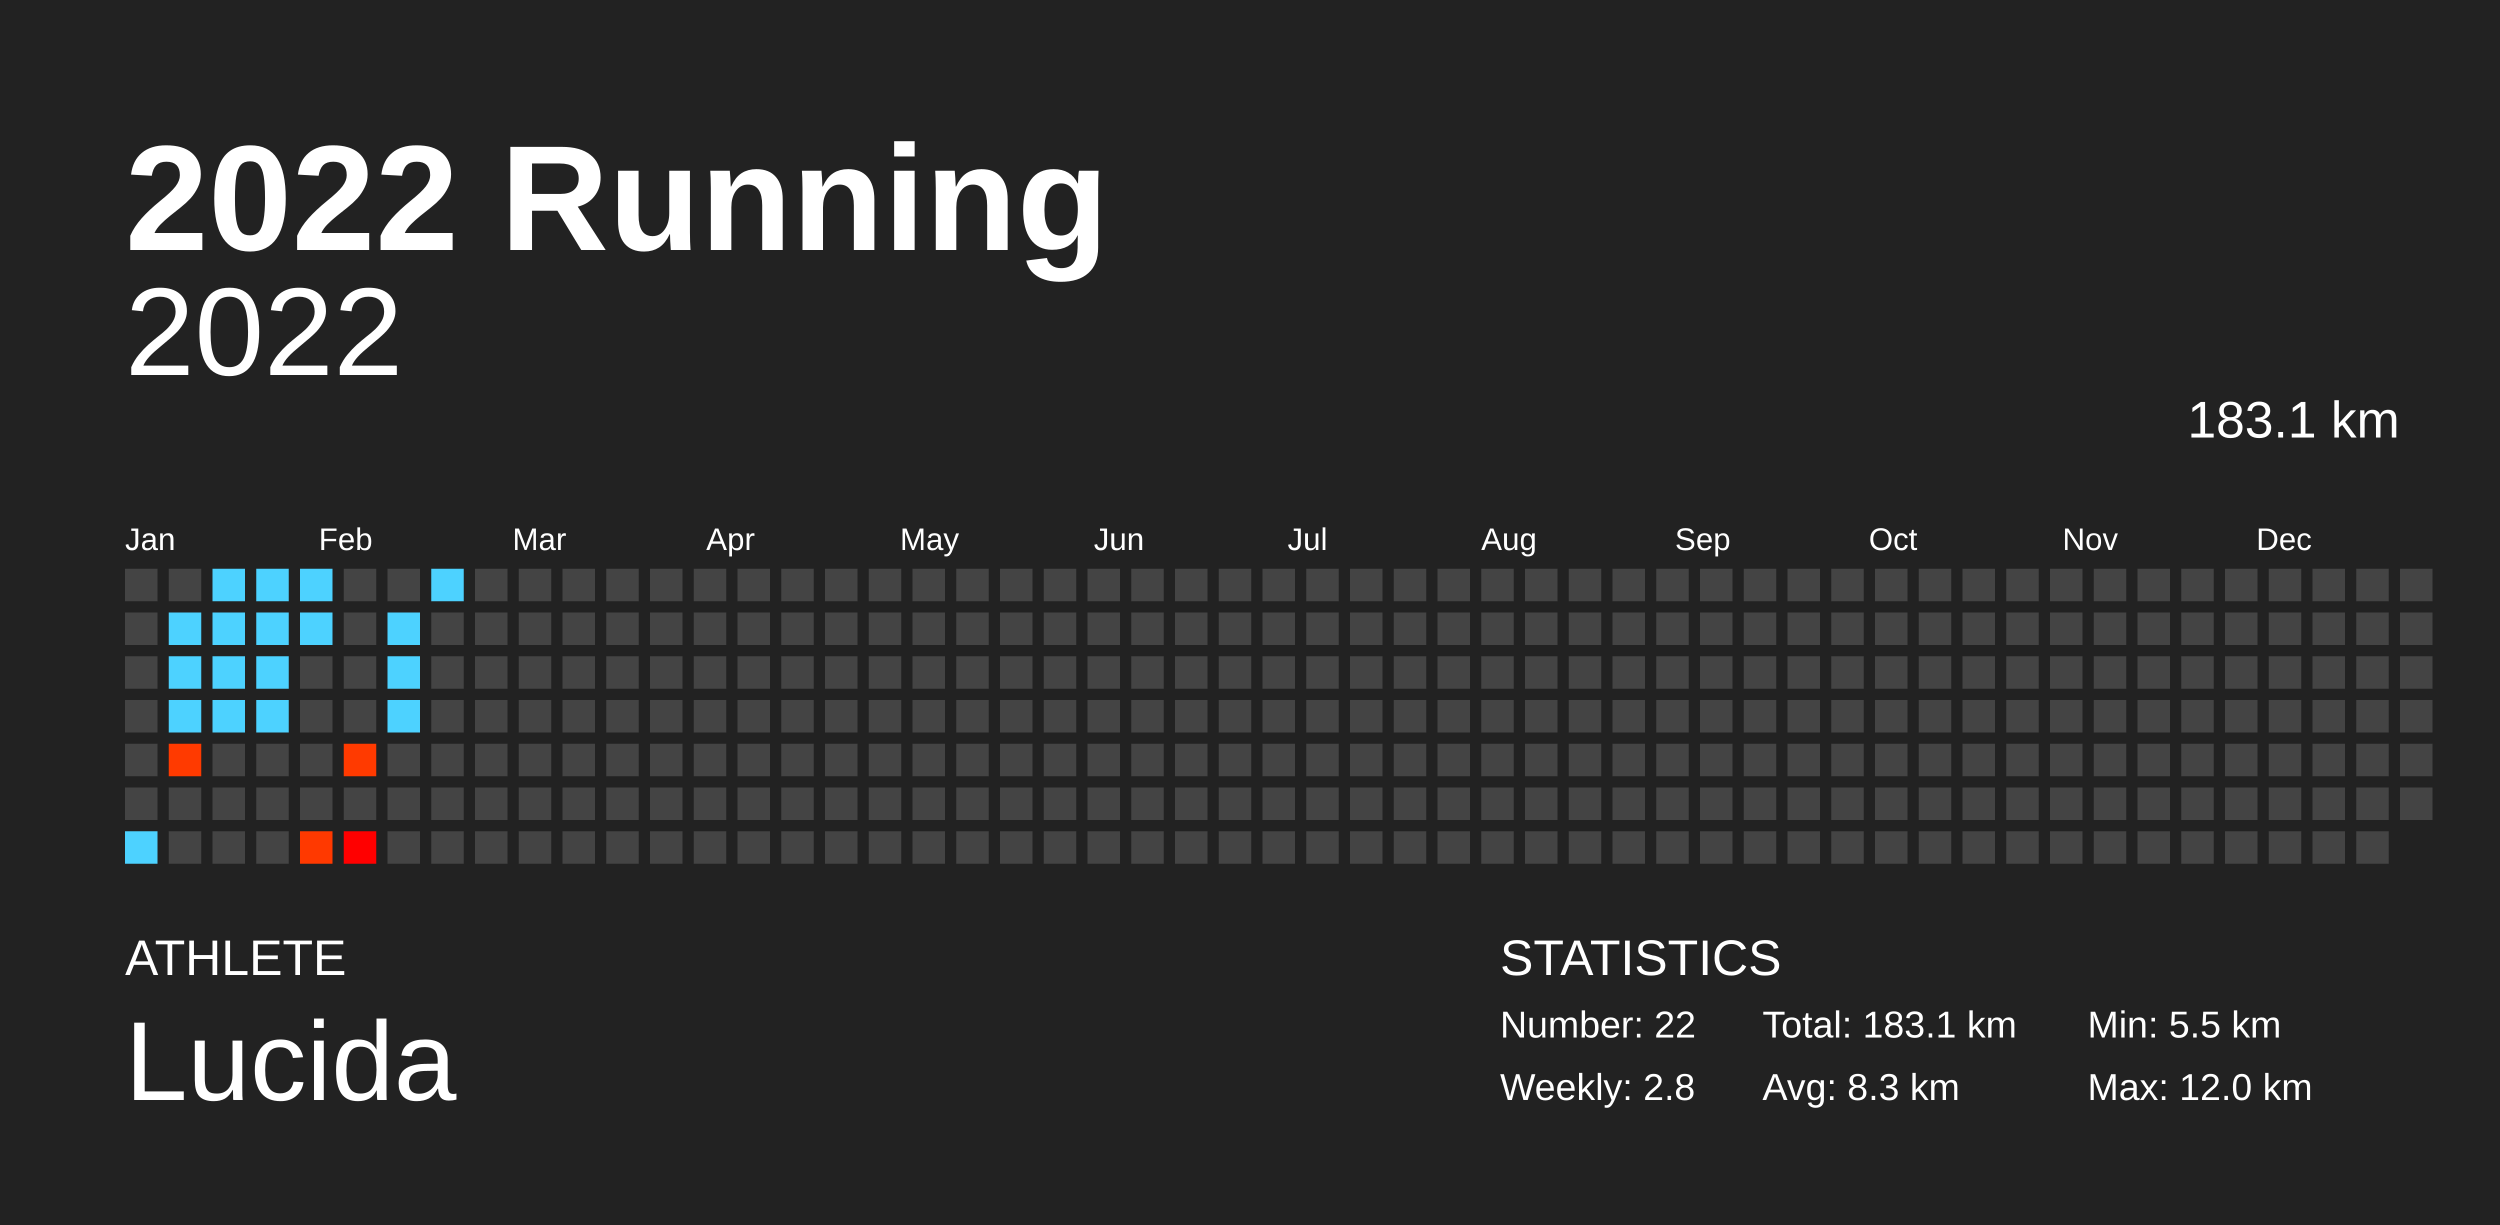
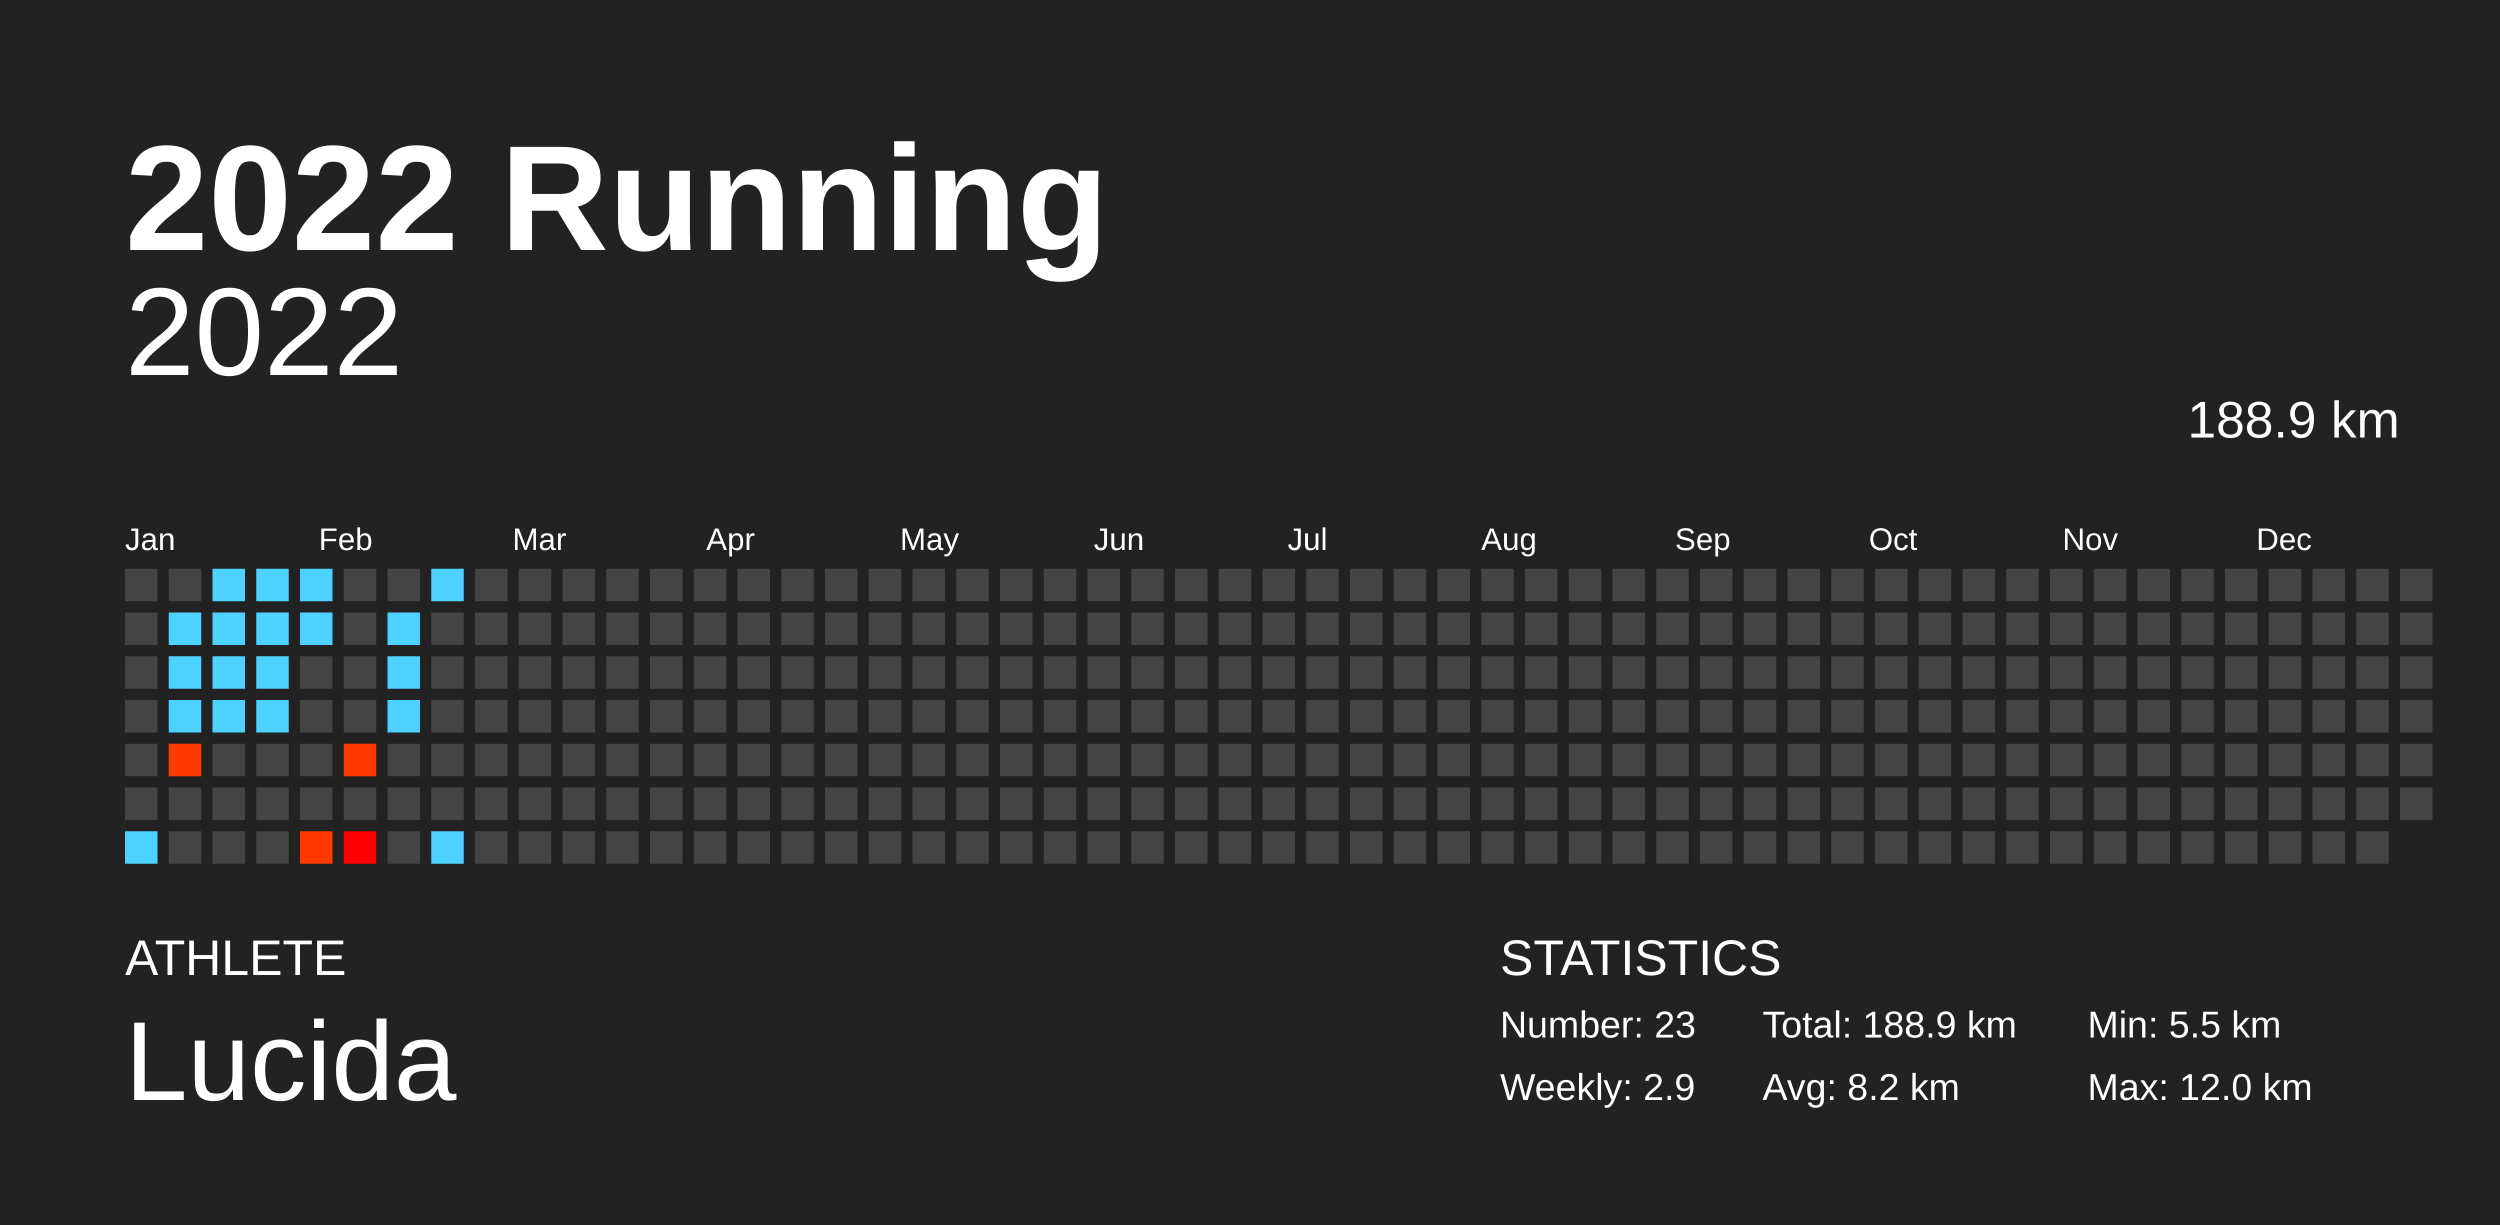
<svg xmlns="http://www.w3.org/2000/svg" baseProfile="full" height="98mm" version="1.1" viewBox="0,0,200,98" width="200mm">
  <defs />
  <rect fill="#222222" height="98" width="200" x="0" y="0" />
  <text fill="#FFFFFF" style="font-size:12px; font-family:Arial; font-weight:bold;" x="10" y="20">2022 Running</text>
  <text fill="#FFFFFF" style="font-size:4px; font-family:Arial" x="10" y="78">ATHLETE</text>
  <text fill="#FFFFFF" style="font-size:9px; font-family:Arial" x="10" y="88">Lucida</text>
  <text fill="#FFFFFF" style="font-size:4px; font-family:Arial" x="120" y="78">STATISTICS</text>
-   <text fill="#FFFFFF" style="font-size:3px; font-family:Arial" x="120" y="83">Number: 22</text>
-   <text fill="#FFFFFF" style="font-size:3px; font-family:Arial" x="120" y="88">Weekly: 2.8</text>
-   <text fill="#FFFFFF" style="font-size:3px; font-family:Arial" x="141" y="83">Total: 183.1 km</text>
-   <text fill="#FFFFFF" style="font-size:3px; font-family:Arial" x="141" y="88">Avg: 8.3 km</text>
+   <text fill="#FFFFFF" style="font-size:3px; font-family:Arial" x="120" y="83">Number: 23</text>
+   <text fill="#FFFFFF" style="font-size:3px; font-family:Arial" x="120" y="88">Weekly: 2.9</text>
+   <text fill="#FFFFFF" style="font-size:3px; font-family:Arial" x="141" y="83">Total: 188.9 km</text>
+   <text fill="#FFFFFF" style="font-size:3px; font-family:Arial" x="141" y="88">Avg: 8.2 km</text>
  <text fill="#FFFFFF" style="font-size:3px; font-family:Arial" x="167" y="83">Min: 5.5 km</text>
  <text fill="#FFFFFF" style="font-size:3px; font-family:Arial" x="167" y="88">Max: 12.0 km</text>
  <text alignment-baseline="hanging" fill="#FFFFFF" style="font-size:10.0px; font-family:Arial;" x="10" y="30">2022</text>
-   <text alignment-baseline="hanging" fill="#FFFFFF" style="font-size:4.125px; font-family:Arial;" x="175" y="35">183.1 km</text>
+   <text alignment-baseline="hanging" fill="#FFFFFF" style="font-size:4.125px; font-family:Arial;" x="175" y="35">188.9 km</text>
  <text fill="#FFFFFF" style="font-size:2.5px; font-family:Arial" x="10.0" y="44">Jan</text>
  <text fill="#FFFFFF" style="font-size:2.5px; font-family:Arial" x="25.5" y="44">Feb</text>
  <text fill="#FFFFFF" style="font-size:2.5px; font-family:Arial" x="41.0" y="44">Mar</text>
  <text fill="#FFFFFF" style="font-size:2.5px; font-family:Arial" x="56.5" y="44">Apr</text>
  <text fill="#FFFFFF" style="font-size:2.5px; font-family:Arial" x="72.0" y="44">May</text>
  <text fill="#FFFFFF" style="font-size:2.5px; font-family:Arial" x="87.5" y="44">Jun</text>
  <text fill="#FFFFFF" style="font-size:2.5px; font-family:Arial" x="103.0" y="44">Jul</text>
  <text fill="#FFFFFF" style="font-size:2.5px; font-family:Arial" x="118.5" y="44">Aug</text>
  <text fill="#FFFFFF" style="font-size:2.5px; font-family:Arial" x="134.0" y="44">Sep</text>
  <text fill="#FFFFFF" style="font-size:2.5px; font-family:Arial" x="149.5" y="44">Oct</text>
  <text fill="#FFFFFF" style="font-size:2.5px; font-family:Arial" x="165.0" y="44">Nov</text>
  <text fill="#FFFFFF" style="font-size:2.5px; font-family:Arial" x="180.5" y="44">Dec</text>
  <rect fill="#444444" height="2.6" width="2.6" x="10.0" y="45.5" />
  <rect fill="#444444" height="2.6" width="2.6" x="10.0" y="49.0" />
  <rect fill="#444444" height="2.6" width="2.6" x="10.0" y="52.5" />
  <rect fill="#444444" height="2.6" width="2.6" x="10.0" y="56.0" />
  <rect fill="#444444" height="2.6" width="2.6" x="10.0" y="59.5" />
  <rect fill="#444444" height="2.6" width="2.6" x="10.0" y="63.0" />
  <rect fill="#4dd2ff" height="2.6" width="2.6" x="10.0" y="66.5" />
  <rect fill="#444444" height="2.6" width="2.6" x="13.5" y="45.5" />
  <rect fill="#4dd2ff" height="2.6" width="2.6" x="13.5" y="49.0" />
  <rect fill="#4dd2ff" height="2.6" width="2.6" x="13.5" y="52.5" />
  <rect fill="#4dd2ff" height="2.6" width="2.6" x="13.5" y="56.0" />
  <rect fill="#ff3a00" height="2.6" width="2.6" x="13.5" y="59.5" />
  <rect fill="#444444" height="2.6" width="2.6" x="13.5" y="63.0" />
  <rect fill="#444444" height="2.6" width="2.6" x="13.5" y="66.5" />
  <rect fill="#4dd2ff" height="2.6" width="2.6" x="17.0" y="45.5" />
  <rect fill="#4dd2ff" height="2.6" width="2.6" x="17.0" y="49.0" />
  <rect fill="#4dd2ff" height="2.6" width="2.6" x="17.0" y="52.5" />
  <rect fill="#4dd2ff" height="2.6" width="2.6" x="17.0" y="56.0" />
  <rect fill="#444444" height="2.6" width="2.6" x="17.0" y="59.5" />
  <rect fill="#444444" height="2.6" width="2.6" x="17.0" y="63.0" />
  <rect fill="#444444" height="2.6" width="2.6" x="17.0" y="66.5" />
  <rect fill="#4dd2ff" height="2.6" width="2.6" x="20.5" y="45.5" />
  <rect fill="#4dd2ff" height="2.6" width="2.6" x="20.5" y="49.0" />
  <rect fill="#4dd2ff" height="2.6" width="2.6" x="20.5" y="52.5" />
  <rect fill="#4dd2ff" height="2.6" width="2.6" x="20.5" y="56.0" />
  <rect fill="#444444" height="2.6" width="2.6" x="20.5" y="59.5" />
  <rect fill="#444444" height="2.6" width="2.6" x="20.5" y="63.0" />
  <rect fill="#444444" height="2.6" width="2.6" x="20.5" y="66.5" />
  <rect fill="#4dd2ff" height="2.6" width="2.6" x="24.0" y="45.5" />
  <rect fill="#4dd2ff" height="2.6" width="2.6" x="24.0" y="49.0" />
  <rect fill="#444444" height="2.6" width="2.6" x="24.0" y="52.5" />
  <rect fill="#444444" height="2.6" width="2.6" x="24.0" y="56.0" />
  <rect fill="#444444" height="2.6" width="2.6" x="24.0" y="59.5" />
  <rect fill="#444444" height="2.6" width="2.6" x="24.0" y="63.0" />
  <rect fill="#ff3900" height="2.6" width="2.6" x="24.0" y="66.5" />
  <rect fill="#444444" height="2.6" width="2.6" x="27.5" y="45.5" />
  <rect fill="#444444" height="2.6" width="2.6" x="27.5" y="49.0" />
  <rect fill="#444444" height="2.6" width="2.6" x="27.5" y="52.5" />
  <rect fill="#444444" height="2.6" width="2.6" x="27.5" y="56.0" />
  <rect fill="#ff3a00" height="2.6" width="2.6" x="27.5" y="59.5" />
  <rect fill="#444444" height="2.6" width="2.6" x="27.5" y="63.0" />
  <rect fill="#ff0000" height="2.6" width="2.6" x="27.5" y="66.5" />
  <rect fill="#444444" height="2.6" width="2.6" x="31.0" y="45.5" />
  <rect fill="#4dd2ff" height="2.6" width="2.6" x="31.0" y="49.0" />
  <rect fill="#4dd2ff" height="2.6" width="2.6" x="31.0" y="52.5" />
  <rect fill="#4dd2ff" height="2.6" width="2.6" x="31.0" y="56.0" />
  <rect fill="#444444" height="2.6" width="2.6" x="31.0" y="59.5" />
  <rect fill="#444444" height="2.6" width="2.6" x="31.0" y="63.0" />
  <rect fill="#444444" height="2.6" width="2.6" x="31.0" y="66.5" />
  <rect fill="#4dd2ff" height="2.6" width="2.6" x="34.5" y="45.5" />
  <rect fill="#444444" height="2.6" width="2.6" x="34.5" y="49.0" />
  <rect fill="#444444" height="2.6" width="2.6" x="34.5" y="52.5" />
  <rect fill="#444444" height="2.6" width="2.6" x="34.5" y="56.0" />
  <rect fill="#444444" height="2.6" width="2.6" x="34.5" y="59.5" />
  <rect fill="#444444" height="2.6" width="2.6" x="34.5" y="63.0" />
-   <rect fill="#444444" height="2.6" width="2.6" x="34.5" y="66.5" />
+   <rect fill="#4dd2ff" height="2.6" width="2.6" x="34.5" y="66.5" />
  <rect fill="#444444" height="2.6" width="2.6" x="38.0" y="45.5" />
  <rect fill="#444444" height="2.6" width="2.6" x="38.0" y="49.0" />
  <rect fill="#444444" height="2.6" width="2.6" x="38.0" y="52.5" />
  <rect fill="#444444" height="2.6" width="2.6" x="38.0" y="56.0" />
  <rect fill="#444444" height="2.6" width="2.6" x="38.0" y="59.5" />
  <rect fill="#444444" height="2.6" width="2.6" x="38.0" y="63.0" />
  <rect fill="#444444" height="2.6" width="2.6" x="38.0" y="66.5" />
  <rect fill="#444444" height="2.6" width="2.6" x="41.5" y="45.5" />
  <rect fill="#444444" height="2.6" width="2.6" x="41.5" y="49.0" />
  <rect fill="#444444" height="2.6" width="2.6" x="41.5" y="52.5" />
  <rect fill="#444444" height="2.6" width="2.6" x="41.5" y="56.0" />
  <rect fill="#444444" height="2.6" width="2.6" x="41.5" y="59.5" />
  <rect fill="#444444" height="2.6" width="2.6" x="41.5" y="63.0" />
  <rect fill="#444444" height="2.6" width="2.6" x="41.5" y="66.5" />
  <rect fill="#444444" height="2.6" width="2.6" x="45.0" y="45.5" />
  <rect fill="#444444" height="2.6" width="2.6" x="45.0" y="49.0" />
  <rect fill="#444444" height="2.6" width="2.6" x="45.0" y="52.5" />
  <rect fill="#444444" height="2.6" width="2.6" x="45.0" y="56.0" />
  <rect fill="#444444" height="2.6" width="2.6" x="45.0" y="59.5" />
  <rect fill="#444444" height="2.6" width="2.6" x="45.0" y="63.0" />
  <rect fill="#444444" height="2.6" width="2.6" x="45.0" y="66.5" />
  <rect fill="#444444" height="2.6" width="2.6" x="48.5" y="45.5" />
  <rect fill="#444444" height="2.6" width="2.6" x="48.5" y="49.0" />
  <rect fill="#444444" height="2.6" width="2.6" x="48.5" y="52.5" />
  <rect fill="#444444" height="2.6" width="2.6" x="48.5" y="56.0" />
  <rect fill="#444444" height="2.6" width="2.6" x="48.5" y="59.5" />
  <rect fill="#444444" height="2.6" width="2.6" x="48.5" y="63.0" />
  <rect fill="#444444" height="2.6" width="2.6" x="48.5" y="66.5" />
  <rect fill="#444444" height="2.6" width="2.6" x="52.0" y="45.5" />
  <rect fill="#444444" height="2.6" width="2.6" x="52.0" y="49.0" />
  <rect fill="#444444" height="2.6" width="2.6" x="52.0" y="52.5" />
  <rect fill="#444444" height="2.6" width="2.6" x="52.0" y="56.0" />
  <rect fill="#444444" height="2.6" width="2.6" x="52.0" y="59.5" />
  <rect fill="#444444" height="2.6" width="2.6" x="52.0" y="63.0" />
  <rect fill="#444444" height="2.6" width="2.6" x="52.0" y="66.5" />
  <rect fill="#444444" height="2.6" width="2.6" x="55.5" y="45.5" />
  <rect fill="#444444" height="2.6" width="2.6" x="55.5" y="49.0" />
  <rect fill="#444444" height="2.6" width="2.6" x="55.5" y="52.5" />
  <rect fill="#444444" height="2.6" width="2.6" x="55.5" y="56.0" />
  <rect fill="#444444" height="2.6" width="2.6" x="55.5" y="59.5" />
  <rect fill="#444444" height="2.6" width="2.6" x="55.5" y="63.0" />
  <rect fill="#444444" height="2.6" width="2.6" x="55.5" y="66.5" />
  <rect fill="#444444" height="2.6" width="2.6" x="59.0" y="45.5" />
  <rect fill="#444444" height="2.6" width="2.6" x="59.0" y="49.0" />
  <rect fill="#444444" height="2.6" width="2.6" x="59.0" y="52.5" />
  <rect fill="#444444" height="2.6" width="2.6" x="59.0" y="56.0" />
  <rect fill="#444444" height="2.6" width="2.6" x="59.0" y="59.5" />
  <rect fill="#444444" height="2.6" width="2.6" x="59.0" y="63.0" />
  <rect fill="#444444" height="2.6" width="2.6" x="59.0" y="66.5" />
  <rect fill="#444444" height="2.6" width="2.6" x="62.5" y="45.5" />
  <rect fill="#444444" height="2.6" width="2.6" x="62.5" y="49.0" />
  <rect fill="#444444" height="2.6" width="2.6" x="62.5" y="52.5" />
  <rect fill="#444444" height="2.6" width="2.6" x="62.5" y="56.0" />
  <rect fill="#444444" height="2.6" width="2.6" x="62.5" y="59.5" />
  <rect fill="#444444" height="2.6" width="2.6" x="62.5" y="63.0" />
  <rect fill="#444444" height="2.6" width="2.6" x="62.5" y="66.5" />
  <rect fill="#444444" height="2.6" width="2.6" x="66.0" y="45.5" />
  <rect fill="#444444" height="2.6" width="2.6" x="66.0" y="49.0" />
  <rect fill="#444444" height="2.6" width="2.6" x="66.0" y="52.5" />
  <rect fill="#444444" height="2.6" width="2.6" x="66.0" y="56.0" />
  <rect fill="#444444" height="2.6" width="2.6" x="66.0" y="59.5" />
  <rect fill="#444444" height="2.6" width="2.6" x="66.0" y="63.0" />
  <rect fill="#444444" height="2.6" width="2.6" x="66.0" y="66.5" />
  <rect fill="#444444" height="2.6" width="2.6" x="69.5" y="45.5" />
  <rect fill="#444444" height="2.6" width="2.6" x="69.5" y="49.0" />
  <rect fill="#444444" height="2.6" width="2.6" x="69.5" y="52.5" />
  <rect fill="#444444" height="2.6" width="2.6" x="69.5" y="56.0" />
  <rect fill="#444444" height="2.6" width="2.6" x="69.5" y="59.5" />
  <rect fill="#444444" height="2.6" width="2.6" x="69.5" y="63.0" />
  <rect fill="#444444" height="2.6" width="2.6" x="69.5" y="66.5" />
  <rect fill="#444444" height="2.6" width="2.6" x="73.0" y="45.5" />
  <rect fill="#444444" height="2.6" width="2.6" x="73.0" y="49.0" />
  <rect fill="#444444" height="2.6" width="2.6" x="73.0" y="52.5" />
  <rect fill="#444444" height="2.6" width="2.6" x="73.0" y="56.0" />
  <rect fill="#444444" height="2.6" width="2.6" x="73.0" y="59.5" />
  <rect fill="#444444" height="2.6" width="2.6" x="73.0" y="63.0" />
  <rect fill="#444444" height="2.6" width="2.6" x="73.0" y="66.5" />
  <rect fill="#444444" height="2.6" width="2.6" x="76.5" y="45.5" />
  <rect fill="#444444" height="2.6" width="2.6" x="76.5" y="49.0" />
  <rect fill="#444444" height="2.6" width="2.6" x="76.5" y="52.5" />
  <rect fill="#444444" height="2.6" width="2.6" x="76.5" y="56.0" />
  <rect fill="#444444" height="2.6" width="2.6" x="76.5" y="59.5" />
  <rect fill="#444444" height="2.6" width="2.6" x="76.5" y="63.0" />
  <rect fill="#444444" height="2.6" width="2.6" x="76.5" y="66.5" />
  <rect fill="#444444" height="2.6" width="2.6" x="80.0" y="45.5" />
  <rect fill="#444444" height="2.6" width="2.6" x="80.0" y="49.0" />
  <rect fill="#444444" height="2.6" width="2.6" x="80.0" y="52.5" />
  <rect fill="#444444" height="2.6" width="2.6" x="80.0" y="56.0" />
  <rect fill="#444444" height="2.6" width="2.6" x="80.0" y="59.5" />
  <rect fill="#444444" height="2.6" width="2.6" x="80.0" y="63.0" />
  <rect fill="#444444" height="2.6" width="2.6" x="80.0" y="66.5" />
  <rect fill="#444444" height="2.6" width="2.6" x="83.5" y="45.5" />
  <rect fill="#444444" height="2.6" width="2.6" x="83.5" y="49.0" />
  <rect fill="#444444" height="2.6" width="2.6" x="83.5" y="52.5" />
  <rect fill="#444444" height="2.6" width="2.6" x="83.5" y="56.0" />
  <rect fill="#444444" height="2.6" width="2.6" x="83.5" y="59.5" />
  <rect fill="#444444" height="2.6" width="2.6" x="83.5" y="63.0" />
  <rect fill="#444444" height="2.6" width="2.6" x="83.5" y="66.5" />
  <rect fill="#444444" height="2.6" width="2.6" x="87.0" y="45.5" />
  <rect fill="#444444" height="2.6" width="2.6" x="87.0" y="49.0" />
  <rect fill="#444444" height="2.6" width="2.6" x="87.0" y="52.5" />
  <rect fill="#444444" height="2.6" width="2.6" x="87.0" y="56.0" />
  <rect fill="#444444" height="2.6" width="2.6" x="87.0" y="59.5" />
  <rect fill="#444444" height="2.6" width="2.6" x="87.0" y="63.0" />
  <rect fill="#444444" height="2.6" width="2.6" x="87.0" y="66.5" />
  <rect fill="#444444" height="2.6" width="2.6" x="90.5" y="45.5" />
  <rect fill="#444444" height="2.6" width="2.6" x="90.5" y="49.0" />
  <rect fill="#444444" height="2.6" width="2.6" x="90.5" y="52.5" />
  <rect fill="#444444" height="2.6" width="2.6" x="90.5" y="56.0" />
  <rect fill="#444444" height="2.6" width="2.6" x="90.5" y="59.5" />
  <rect fill="#444444" height="2.6" width="2.6" x="90.5" y="63.0" />
  <rect fill="#444444" height="2.6" width="2.6" x="90.5" y="66.5" />
  <rect fill="#444444" height="2.6" width="2.6" x="94.0" y="45.5" />
  <rect fill="#444444" height="2.6" width="2.6" x="94.0" y="49.0" />
  <rect fill="#444444" height="2.6" width="2.6" x="94.0" y="52.5" />
  <rect fill="#444444" height="2.6" width="2.6" x="94.0" y="56.0" />
  <rect fill="#444444" height="2.6" width="2.6" x="94.0" y="59.5" />
  <rect fill="#444444" height="2.6" width="2.6" x="94.0" y="63.0" />
  <rect fill="#444444" height="2.6" width="2.6" x="94.0" y="66.5" />
  <rect fill="#444444" height="2.6" width="2.6" x="97.5" y="45.5" />
  <rect fill="#444444" height="2.6" width="2.6" x="97.5" y="49.0" />
  <rect fill="#444444" height="2.6" width="2.6" x="97.5" y="52.5" />
  <rect fill="#444444" height="2.6" width="2.6" x="97.5" y="56.0" />
  <rect fill="#444444" height="2.6" width="2.6" x="97.5" y="59.5" />
  <rect fill="#444444" height="2.6" width="2.6" x="97.5" y="63.0" />
  <rect fill="#444444" height="2.6" width="2.6" x="97.5" y="66.5" />
  <rect fill="#444444" height="2.6" width="2.6" x="101.0" y="45.5" />
  <rect fill="#444444" height="2.6" width="2.6" x="101.0" y="49.0" />
  <rect fill="#444444" height="2.6" width="2.6" x="101.0" y="52.5" />
  <rect fill="#444444" height="2.6" width="2.6" x="101.0" y="56.0" />
  <rect fill="#444444" height="2.6" width="2.6" x="101.0" y="59.5" />
  <rect fill="#444444" height="2.6" width="2.6" x="101.0" y="63.0" />
  <rect fill="#444444" height="2.6" width="2.6" x="101.0" y="66.5" />
  <rect fill="#444444" height="2.6" width="2.6" x="104.5" y="45.5" />
  <rect fill="#444444" height="2.6" width="2.6" x="104.5" y="49.0" />
  <rect fill="#444444" height="2.6" width="2.6" x="104.5" y="52.5" />
  <rect fill="#444444" height="2.6" width="2.6" x="104.5" y="56.0" />
  <rect fill="#444444" height="2.6" width="2.6" x="104.5" y="59.5" />
  <rect fill="#444444" height="2.6" width="2.6" x="104.5" y="63.0" />
  <rect fill="#444444" height="2.6" width="2.6" x="104.5" y="66.5" />
  <rect fill="#444444" height="2.6" width="2.6" x="108.0" y="45.5" />
  <rect fill="#444444" height="2.6" width="2.6" x="108.0" y="49.0" />
  <rect fill="#444444" height="2.6" width="2.6" x="108.0" y="52.5" />
  <rect fill="#444444" height="2.6" width="2.6" x="108.0" y="56.0" />
  <rect fill="#444444" height="2.6" width="2.6" x="108.0" y="59.5" />
  <rect fill="#444444" height="2.6" width="2.6" x="108.0" y="63.0" />
  <rect fill="#444444" height="2.6" width="2.6" x="108.0" y="66.5" />
  <rect fill="#444444" height="2.6" width="2.6" x="111.5" y="45.5" />
  <rect fill="#444444" height="2.6" width="2.6" x="111.5" y="49.0" />
  <rect fill="#444444" height="2.6" width="2.6" x="111.5" y="52.5" />
  <rect fill="#444444" height="2.6" width="2.6" x="111.5" y="56.0" />
  <rect fill="#444444" height="2.6" width="2.6" x="111.5" y="59.5" />
  <rect fill="#444444" height="2.6" width="2.6" x="111.5" y="63.0" />
  <rect fill="#444444" height="2.6" width="2.6" x="111.5" y="66.5" />
  <rect fill="#444444" height="2.6" width="2.6" x="115.0" y="45.5" />
  <rect fill="#444444" height="2.6" width="2.6" x="115.0" y="49.0" />
  <rect fill="#444444" height="2.6" width="2.6" x="115.0" y="52.5" />
  <rect fill="#444444" height="2.6" width="2.6" x="115.0" y="56.0" />
  <rect fill="#444444" height="2.6" width="2.6" x="115.0" y="59.5" />
  <rect fill="#444444" height="2.6" width="2.6" x="115.0" y="63.0" />
  <rect fill="#444444" height="2.6" width="2.6" x="115.0" y="66.5" />
  <rect fill="#444444" height="2.6" width="2.6" x="118.5" y="45.5" />
  <rect fill="#444444" height="2.6" width="2.6" x="118.5" y="49.0" />
  <rect fill="#444444" height="2.6" width="2.6" x="118.5" y="52.5" />
  <rect fill="#444444" height="2.6" width="2.6" x="118.5" y="56.0" />
  <rect fill="#444444" height="2.6" width="2.6" x="118.5" y="59.5" />
  <rect fill="#444444" height="2.6" width="2.6" x="118.5" y="63.0" />
  <rect fill="#444444" height="2.6" width="2.6" x="118.5" y="66.5" />
  <rect fill="#444444" height="2.6" width="2.6" x="122.0" y="45.5" />
  <rect fill="#444444" height="2.6" width="2.6" x="122.0" y="49.0" />
  <rect fill="#444444" height="2.6" width="2.6" x="122.0" y="52.5" />
  <rect fill="#444444" height="2.6" width="2.6" x="122.0" y="56.0" />
  <rect fill="#444444" height="2.6" width="2.6" x="122.0" y="59.5" />
  <rect fill="#444444" height="2.6" width="2.6" x="122.0" y="63.0" />
  <rect fill="#444444" height="2.6" width="2.6" x="122.0" y="66.5" />
  <rect fill="#444444" height="2.6" width="2.6" x="125.5" y="45.5" />
  <rect fill="#444444" height="2.6" width="2.6" x="125.5" y="49.0" />
  <rect fill="#444444" height="2.6" width="2.6" x="125.5" y="52.5" />
  <rect fill="#444444" height="2.6" width="2.6" x="125.5" y="56.0" />
  <rect fill="#444444" height="2.6" width="2.6" x="125.5" y="59.5" />
  <rect fill="#444444" height="2.6" width="2.6" x="125.5" y="63.0" />
  <rect fill="#444444" height="2.6" width="2.6" x="125.5" y="66.5" />
  <rect fill="#444444" height="2.6" width="2.6" x="129.0" y="45.5" />
  <rect fill="#444444" height="2.6" width="2.6" x="129.0" y="49.0" />
  <rect fill="#444444" height="2.6" width="2.6" x="129.0" y="52.5" />
  <rect fill="#444444" height="2.6" width="2.6" x="129.0" y="56.0" />
  <rect fill="#444444" height="2.6" width="2.6" x="129.0" y="59.5" />
  <rect fill="#444444" height="2.6" width="2.6" x="129.0" y="63.0" />
  <rect fill="#444444" height="2.6" width="2.6" x="129.0" y="66.5" />
  <rect fill="#444444" height="2.6" width="2.6" x="132.5" y="45.5" />
  <rect fill="#444444" height="2.6" width="2.6" x="132.5" y="49.0" />
  <rect fill="#444444" height="2.6" width="2.6" x="132.5" y="52.5" />
  <rect fill="#444444" height="2.6" width="2.6" x="132.5" y="56.0" />
  <rect fill="#444444" height="2.6" width="2.6" x="132.5" y="59.5" />
  <rect fill="#444444" height="2.6" width="2.6" x="132.5" y="63.0" />
  <rect fill="#444444" height="2.6" width="2.6" x="132.5" y="66.5" />
  <rect fill="#444444" height="2.6" width="2.6" x="136.0" y="45.5" />
  <rect fill="#444444" height="2.6" width="2.6" x="136.0" y="49.0" />
  <rect fill="#444444" height="2.6" width="2.6" x="136.0" y="52.5" />
  <rect fill="#444444" height="2.6" width="2.6" x="136.0" y="56.0" />
  <rect fill="#444444" height="2.6" width="2.6" x="136.0" y="59.5" />
  <rect fill="#444444" height="2.6" width="2.6" x="136.0" y="63.0" />
  <rect fill="#444444" height="2.6" width="2.6" x="136.0" y="66.5" />
  <rect fill="#444444" height="2.6" width="2.6" x="139.5" y="45.5" />
  <rect fill="#444444" height="2.6" width="2.6" x="139.5" y="49.0" />
  <rect fill="#444444" height="2.6" width="2.6" x="139.5" y="52.5" />
  <rect fill="#444444" height="2.6" width="2.6" x="139.5" y="56.0" />
  <rect fill="#444444" height="2.6" width="2.6" x="139.5" y="59.5" />
  <rect fill="#444444" height="2.6" width="2.6" x="139.5" y="63.0" />
  <rect fill="#444444" height="2.6" width="2.6" x="139.5" y="66.5" />
  <rect fill="#444444" height="2.6" width="2.6" x="143.0" y="45.5" />
  <rect fill="#444444" height="2.6" width="2.6" x="143.0" y="49.0" />
  <rect fill="#444444" height="2.6" width="2.6" x="143.0" y="52.5" />
  <rect fill="#444444" height="2.6" width="2.6" x="143.0" y="56.0" />
  <rect fill="#444444" height="2.6" width="2.6" x="143.0" y="59.5" />
  <rect fill="#444444" height="2.6" width="2.6" x="143.0" y="63.0" />
  <rect fill="#444444" height="2.6" width="2.6" x="143.0" y="66.5" />
  <rect fill="#444444" height="2.6" width="2.6" x="146.5" y="45.5" />
  <rect fill="#444444" height="2.6" width="2.6" x="146.5" y="49.0" />
  <rect fill="#444444" height="2.6" width="2.6" x="146.5" y="52.5" />
  <rect fill="#444444" height="2.6" width="2.6" x="146.5" y="56.0" />
  <rect fill="#444444" height="2.6" width="2.6" x="146.5" y="59.5" />
  <rect fill="#444444" height="2.6" width="2.6" x="146.5" y="63.0" />
  <rect fill="#444444" height="2.6" width="2.6" x="146.5" y="66.5" />
  <rect fill="#444444" height="2.6" width="2.6" x="150.0" y="45.5" />
  <rect fill="#444444" height="2.6" width="2.6" x="150.0" y="49.0" />
  <rect fill="#444444" height="2.6" width="2.6" x="150.0" y="52.5" />
  <rect fill="#444444" height="2.6" width="2.6" x="150.0" y="56.0" />
  <rect fill="#444444" height="2.6" width="2.6" x="150.0" y="59.5" />
  <rect fill="#444444" height="2.6" width="2.6" x="150.0" y="63.0" />
  <rect fill="#444444" height="2.6" width="2.6" x="150.0" y="66.5" />
  <rect fill="#444444" height="2.6" width="2.6" x="153.5" y="45.5" />
  <rect fill="#444444" height="2.6" width="2.6" x="153.5" y="49.0" />
  <rect fill="#444444" height="2.6" width="2.6" x="153.5" y="52.5" />
  <rect fill="#444444" height="2.6" width="2.6" x="153.5" y="56.0" />
  <rect fill="#444444" height="2.6" width="2.6" x="153.5" y="59.5" />
  <rect fill="#444444" height="2.6" width="2.6" x="153.5" y="63.0" />
  <rect fill="#444444" height="2.6" width="2.6" x="153.5" y="66.5" />
  <rect fill="#444444" height="2.6" width="2.6" x="157.0" y="45.5" />
  <rect fill="#444444" height="2.6" width="2.6" x="157.0" y="49.0" />
  <rect fill="#444444" height="2.6" width="2.6" x="157.0" y="52.5" />
  <rect fill="#444444" height="2.6" width="2.6" x="157.0" y="56.0" />
  <rect fill="#444444" height="2.6" width="2.6" x="157.0" y="59.5" />
  <rect fill="#444444" height="2.6" width="2.6" x="157.0" y="63.0" />
  <rect fill="#444444" height="2.6" width="2.6" x="157.0" y="66.5" />
  <rect fill="#444444" height="2.6" width="2.6" x="160.5" y="45.5" />
  <rect fill="#444444" height="2.6" width="2.6" x="160.5" y="49.0" />
  <rect fill="#444444" height="2.6" width="2.6" x="160.5" y="52.5" />
  <rect fill="#444444" height="2.6" width="2.6" x="160.5" y="56.0" />
  <rect fill="#444444" height="2.6" width="2.6" x="160.5" y="59.5" />
  <rect fill="#444444" height="2.6" width="2.6" x="160.5" y="63.0" />
  <rect fill="#444444" height="2.6" width="2.6" x="160.5" y="66.5" />
  <rect fill="#444444" height="2.6" width="2.6" x="164.0" y="45.5" />
  <rect fill="#444444" height="2.6" width="2.6" x="164.0" y="49.0" />
  <rect fill="#444444" height="2.6" width="2.6" x="164.0" y="52.5" />
  <rect fill="#444444" height="2.6" width="2.6" x="164.0" y="56.0" />
  <rect fill="#444444" height="2.6" width="2.6" x="164.0" y="59.5" />
  <rect fill="#444444" height="2.6" width="2.6" x="164.0" y="63.0" />
  <rect fill="#444444" height="2.6" width="2.6" x="164.0" y="66.5" />
  <rect fill="#444444" height="2.6" width="2.6" x="167.5" y="45.5" />
  <rect fill="#444444" height="2.6" width="2.6" x="167.5" y="49.0" />
  <rect fill="#444444" height="2.6" width="2.6" x="167.5" y="52.5" />
  <rect fill="#444444" height="2.6" width="2.6" x="167.5" y="56.0" />
  <rect fill="#444444" height="2.6" width="2.6" x="167.5" y="59.5" />
  <rect fill="#444444" height="2.6" width="2.6" x="167.5" y="63.0" />
  <rect fill="#444444" height="2.6" width="2.6" x="167.5" y="66.5" />
  <rect fill="#444444" height="2.6" width="2.6" x="171.0" y="45.5" />
  <rect fill="#444444" height="2.6" width="2.6" x="171.0" y="49.0" />
  <rect fill="#444444" height="2.6" width="2.6" x="171.0" y="52.5" />
  <rect fill="#444444" height="2.6" width="2.6" x="171.0" y="56.0" />
  <rect fill="#444444" height="2.6" width="2.6" x="171.0" y="59.5" />
  <rect fill="#444444" height="2.6" width="2.6" x="171.0" y="63.0" />
  <rect fill="#444444" height="2.6" width="2.6" x="171.0" y="66.5" />
  <rect fill="#444444" height="2.6" width="2.6" x="174.5" y="45.5" />
  <rect fill="#444444" height="2.6" width="2.6" x="174.5" y="49.0" />
  <rect fill="#444444" height="2.6" width="2.6" x="174.5" y="52.5" />
  <rect fill="#444444" height="2.6" width="2.6" x="174.5" y="56.0" />
  <rect fill="#444444" height="2.6" width="2.6" x="174.5" y="59.5" />
  <rect fill="#444444" height="2.6" width="2.6" x="174.5" y="63.0" />
  <rect fill="#444444" height="2.6" width="2.6" x="174.5" y="66.5" />
  <rect fill="#444444" height="2.6" width="2.6" x="178.0" y="45.5" />
  <rect fill="#444444" height="2.6" width="2.6" x="178.0" y="49.0" />
  <rect fill="#444444" height="2.6" width="2.6" x="178.0" y="52.5" />
  <rect fill="#444444" height="2.6" width="2.6" x="178.0" y="56.0" />
  <rect fill="#444444" height="2.6" width="2.6" x="178.0" y="59.5" />
  <rect fill="#444444" height="2.6" width="2.6" x="178.0" y="63.0" />
  <rect fill="#444444" height="2.6" width="2.6" x="178.0" y="66.5" />
  <rect fill="#444444" height="2.6" width="2.6" x="181.5" y="45.5" />
  <rect fill="#444444" height="2.6" width="2.6" x="181.5" y="49.0" />
  <rect fill="#444444" height="2.6" width="2.6" x="181.5" y="52.5" />
  <rect fill="#444444" height="2.6" width="2.6" x="181.5" y="56.0" />
  <rect fill="#444444" height="2.6" width="2.6" x="181.5" y="59.5" />
  <rect fill="#444444" height="2.6" width="2.6" x="181.5" y="63.0" />
  <rect fill="#444444" height="2.6" width="2.6" x="181.5" y="66.5" />
  <rect fill="#444444" height="2.6" width="2.6" x="185.0" y="45.5" />
  <rect fill="#444444" height="2.6" width="2.6" x="185.0" y="49.0" />
  <rect fill="#444444" height="2.6" width="2.6" x="185.0" y="52.5" />
  <rect fill="#444444" height="2.6" width="2.6" x="185.0" y="56.0" />
  <rect fill="#444444" height="2.6" width="2.6" x="185.0" y="59.5" />
  <rect fill="#444444" height="2.6" width="2.6" x="185.0" y="63.0" />
  <rect fill="#444444" height="2.6" width="2.6" x="185.0" y="66.5" />
  <rect fill="#444444" height="2.6" width="2.6" x="188.5" y="45.5" />
  <rect fill="#444444" height="2.6" width="2.6" x="188.5" y="49.0" />
  <rect fill="#444444" height="2.6" width="2.6" x="188.5" y="52.5" />
  <rect fill="#444444" height="2.6" width="2.6" x="188.5" y="56.0" />
  <rect fill="#444444" height="2.6" width="2.6" x="188.5" y="59.5" />
  <rect fill="#444444" height="2.6" width="2.6" x="188.5" y="63.0" />
  <rect fill="#444444" height="2.6" width="2.6" x="188.5" y="66.5" />
  <rect fill="#444444" height="2.6" width="2.6" x="192.0" y="45.5" />
  <rect fill="#444444" height="2.6" width="2.6" x="192.0" y="49.0" />
  <rect fill="#444444" height="2.6" width="2.6" x="192.0" y="52.5" />
  <rect fill="#444444" height="2.6" width="2.6" x="192.0" y="56.0" />
  <rect fill="#444444" height="2.6" width="2.6" x="192.0" y="59.5" />
  <rect fill="#444444" height="2.6" width="2.6" x="192.0" y="63.0" />
</svg>
